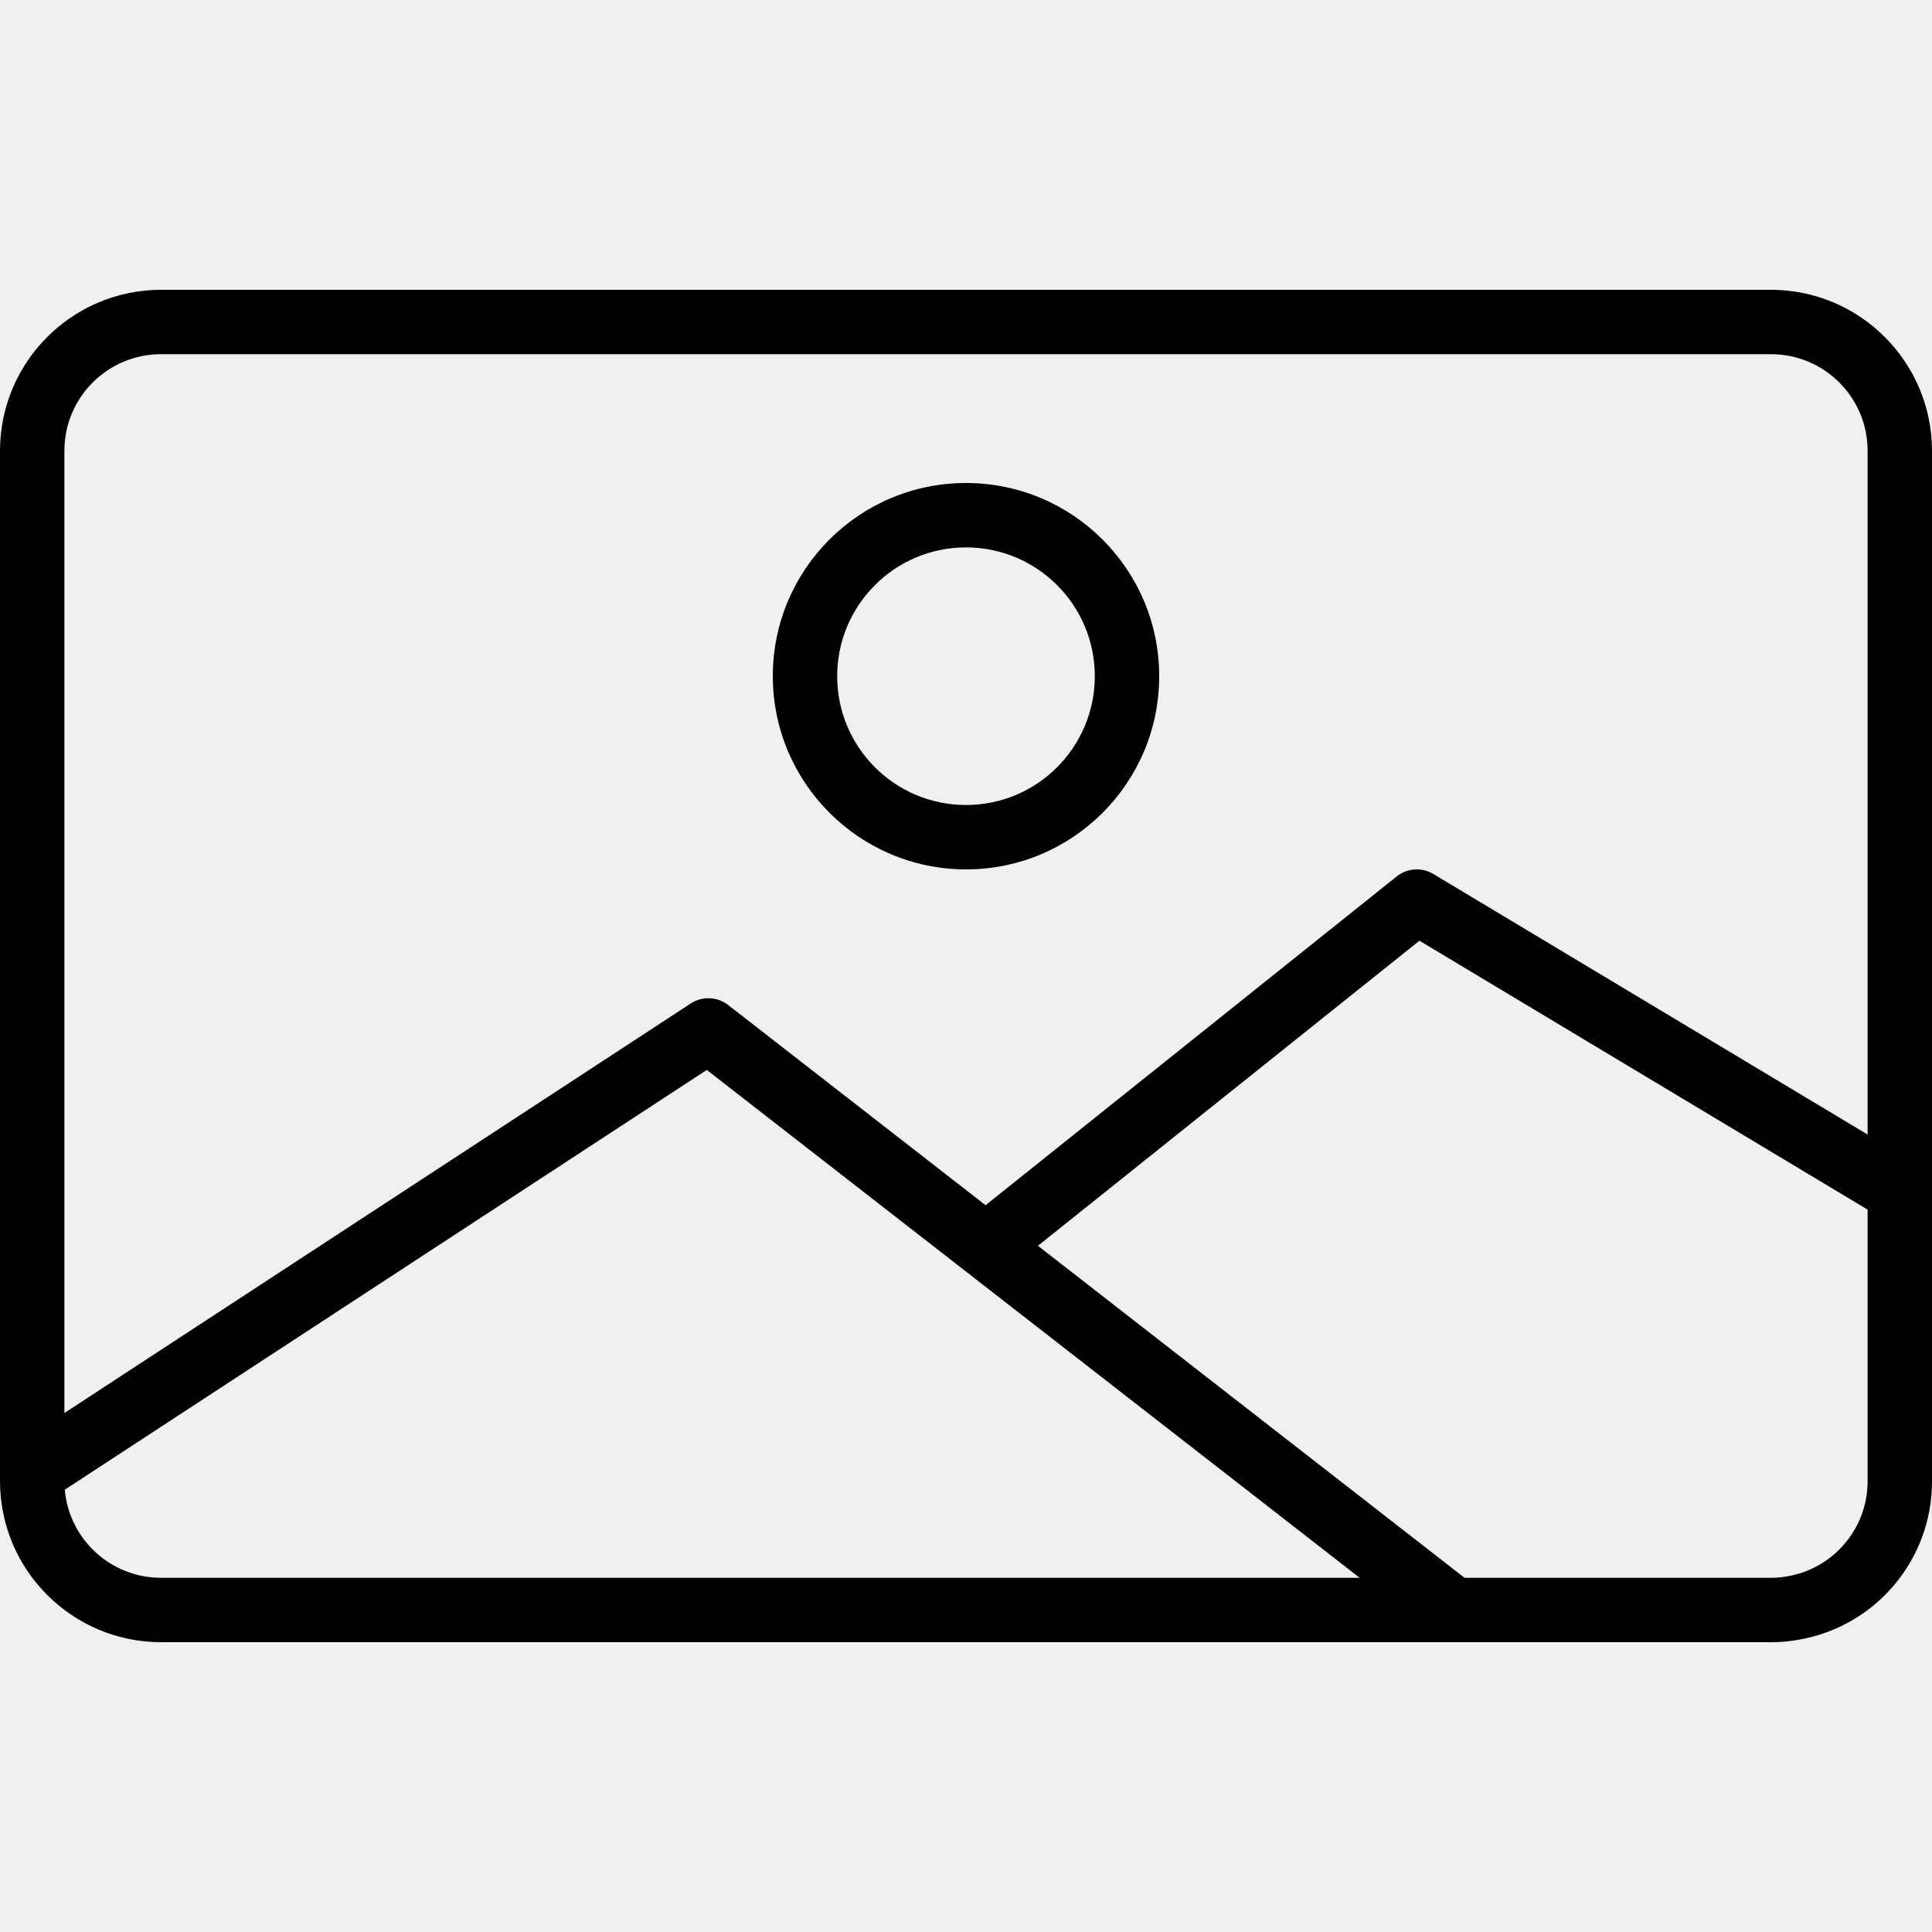
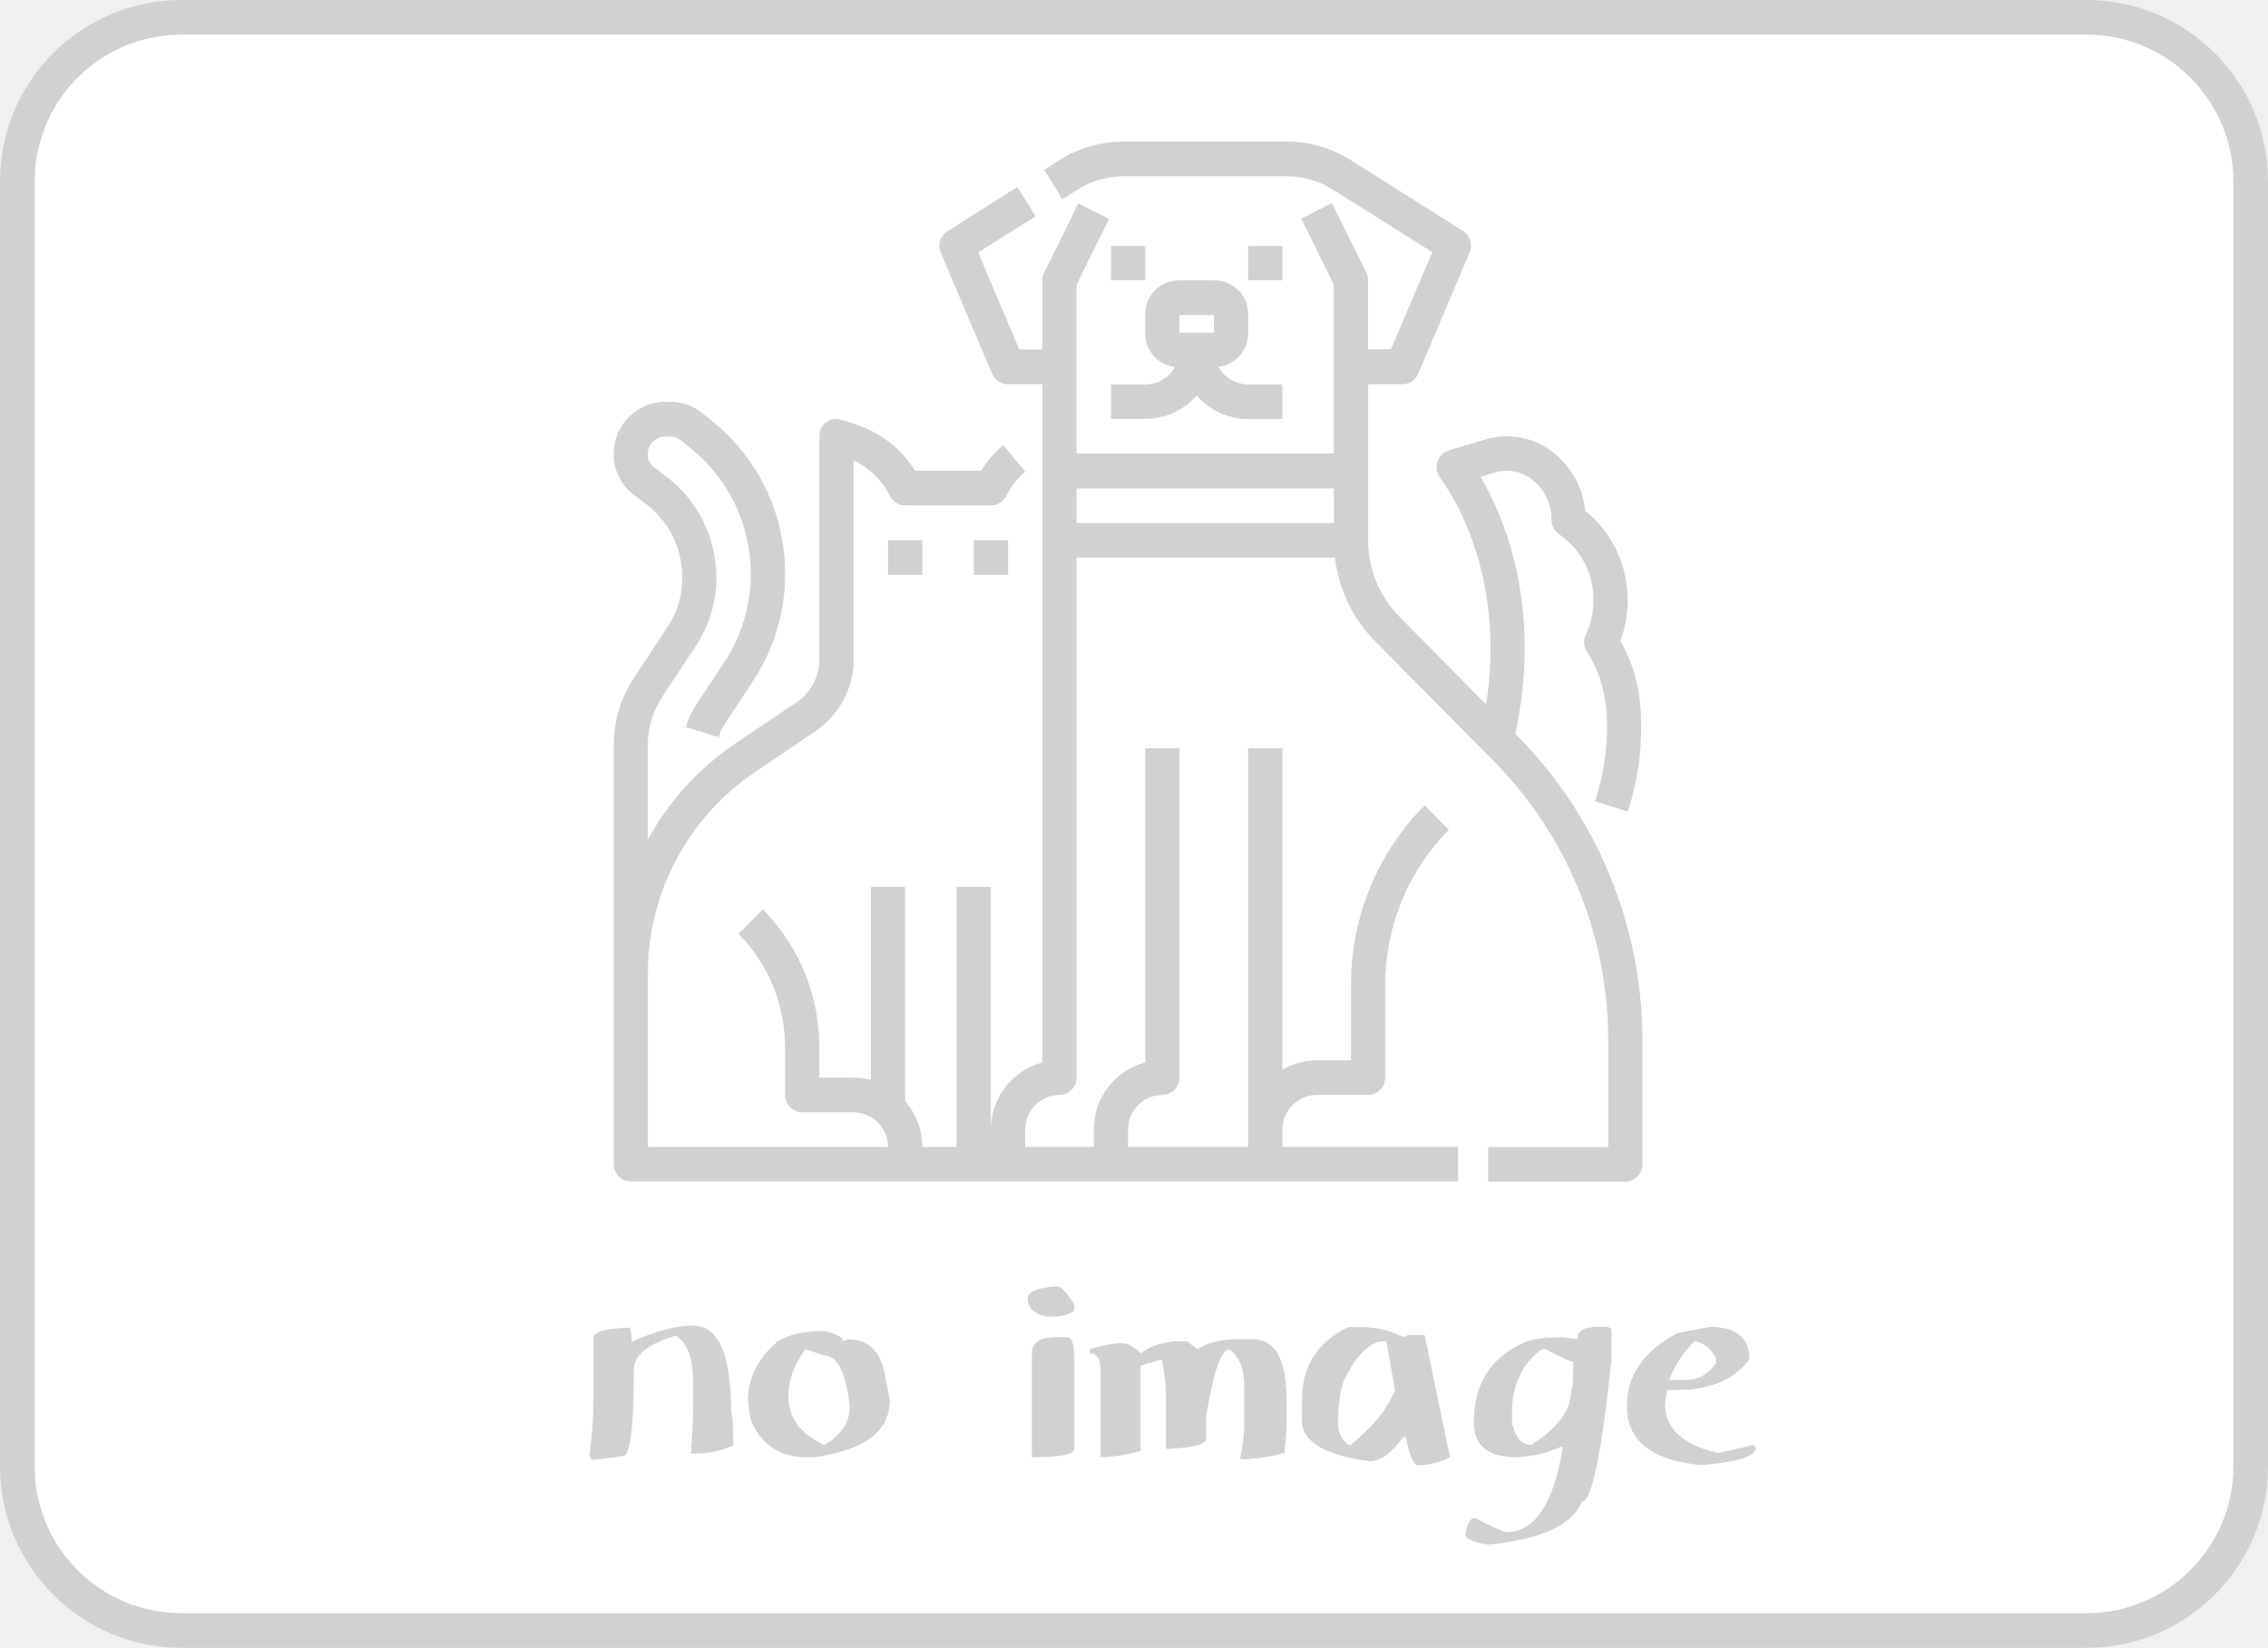
- <svg xmlns="http://www.w3.org/2000/svg" version="1.1" id="Capa_1" x="0px" y="0px" viewBox="0 0 480 480" style="enable-background:new 0 0 480 480;" xml:space="preserve">
-   <g>
-     <g>
-       <g>
-         <path d="M440,72H40c-22.08,0.026-39.974,17.92-40,40v256c0.026,22.08,17.92,39.974,40,40h400     c2.245,0.009,4.486-0.187,6.696-0.584C465.945,404.194,480.037,387.517,480,368V112C479.974,89.919,462.08,72.026,440,72z      M40,392c-12.435-0.002-22.81-9.501-23.904-21.888L175.6,265.824L337.808,392H40z M464,368     c0.013,11.742-8.492,21.761-20.08,23.656c-1.294,0.233-2.606,0.348-3.92,0.344h-76.136l-105.992-82.488l94.784-75.792     L464,300.528V368z M464,281.872l-107.88-64.728c-2.868-1.725-6.506-1.482-9.12,0.608l-102.136,81.68l-63.96-49.744     c-2.695-2.094-6.421-2.249-9.28-0.384L16,351.056V112c0-13.255,10.745-24,24-24h400c13.255,0,24,10.745,24,24V281.872z" />
-         <path d="M240,120c-26.51,0-48,21.49-48,48c0.026,26.499,21.501,47.974,48,48c26.51,0,48-21.49,48-48     C288,141.49,266.51,120,240,120z M240,200c-17.673,0-32-14.327-32-32s14.327-32,32-32c17.673,0,32,14.327,32,32     S257.673,200,240,200z" />
+ <svg xmlns="http://www.w3.org/2000/svg" viewBox="0 0 655 476">
+   <defs>
+     <style>.cls-1{fill:#fff;stroke:#d1d1d1;stroke-miterlimit:10;stroke-width:10px;}.cls-2{fill:#d1d1d1;}</style>
+   </defs>
+   <g id="圖層_2" data-name="圖層 2">
+     <g id="圖層_1-2" data-name="圖層 1">
+       <g id="圖層_2-2" data-name="圖層 2">
+         <g id="圖層_1-2-2" data-name="圖層 1-2">
+           <rect class="cls-1" x="5" y="5" width="645" height="466" rx="47.42" ry="47.42" />
+           <g id="Outline">
+             <path class="cls-2" d="M256.47,156.07h9.9v10h-9.9Zm24.76,10h9.9v-10h-9.9Zm183.73,87a125.15,125.15,0,0,1,9.39,47.71v35.55a5,5,0,0,1-5,5H429.78v-10h34.67V300.77a114.52,114.52,0,0,0-33.22-81.07l-34.06-34.44a41.18,41.18,0,0,1-11.64-24.18H310.94V311.29a5,5,0,0,1-4.95,5,10,10,0,0,0-9.91,10v5h19.81v-5a20,20,0,0,1,14.86-19.4V216.15h9.9v95.14a5,5,0,0,1-4.95,5,10,10,0,0,0-9.91,10v5h34.67V216.15h9.9V309a19.57,19.57,0,0,1,9.9-2.69h9.91V284.53a73.33,73.33,0,0,1,21.26-51.89l7,7.08a63.39,63.39,0,0,0-18.36,44.81v26.76a5,5,0,0,1-4.95,5H380.26a10,10,0,0,0-9.9,10v5h50.76v10H182.19a5,5,0,0,1-4.95-5v-121a35.18,35.18,0,0,1,5.82-19.44l9.84-14.92A25.18,25.18,0,0,0,197.05,167v-.31a26.5,26.5,0,0,0-10.36-21L183,142.92a14.67,14.67,0,0,1-5.77-11.67v-.19a15,15,0,0,1,14.85-15h1.48a14.73,14.73,0,0,1,9.28,3.29l3.07,2.48a56.56,56.56,0,0,1,11.51,75l-8,12.12a15,15,0,0,0-1.86,4l-9.48-2.9a25.11,25.11,0,0,1,3.09-6.64l8-12.11a46.49,46.49,0,0,0-9.46-61.6l-3.07-2.48a4.88,4.88,0,0,0-3.09-1.1h-1.48a5,5,0,0,0-5,5v.19a4.6,4.6,0,0,0,1.81,3.66l3.68,2.79a36.57,36.57,0,0,1,14.32,29V167a35.15,35.15,0,0,1-5.81,19.41l-9.84,14.92a25.12,25.12,0,0,0-4.16,13.89v27.34a79.79,79.79,0,0,1,25.38-27.85L230,202.91a15,15,0,0,0,6.62-12.5V126a4.94,4.94,0,0,1,4.87-5,4.87,4.87,0,0,1,1.65.26l4.35,1.46A31.84,31.84,0,0,1,264.31,136h19a31.81,31.81,0,0,1,6.44-7.44l6.36,7.67a21.85,21.85,0,0,0-5.48,7A5,5,0,0,1,286.2,146H261.42a5,5,0,0,1-4.43-2.77,21.84,21.84,0,0,0-10.43-10.18v57.3a25.07,25.07,0,0,1-11,20.83L218,223.06a70.23,70.23,0,0,0-30.88,58.32v49.93h69.33a10,10,0,0,0-9.91-10H231.71a5,5,0,0,1-5-5v-13.8a46.25,46.25,0,0,0-13.41-32.73l7-7.08a56.24,56.24,0,0,1,16.31,39.81v8.8h9.9a20,20,0,0,1,5,.63V256.21h9.9v61.88a20.13,20.13,0,0,1,4.95,13.22h9.91v-75.1h9.9v70.1A20,20,0,0,1,301,306.91V111h-9.9a5,5,0,0,1-4.55-3L271.69,73a5,5,0,0,1,1.93-6.22L293.82,54l5.25,8.5L282.5,72.92,294.4,101H301V81a5,5,0,0,1,.53-2.24l9.9-20,8.86,4.48-9.38,19V131h74.28V82.15l-9.38-19,8.85-4.48,9.91,20a5.11,5.11,0,0,1,.52,2.24v20h6.64l11.9-28.07L384.87,54.73a24.43,24.43,0,0,0-13.13-3.8H324.41a24.37,24.37,0,0,0-13.12,3.8l-4.46,2.82-5.25-8.49L306,46.24a34.36,34.36,0,0,1,18.37-5.33H371.7a34.37,34.37,0,0,1,18.38,5.33L422.5,66.7a5,5,0,0,1,1.93,6.22L409.58,108a5,5,0,0,1-4.56,3h-9.9v45.06a31.27,31.27,0,0,0,9.05,22.1l25,25.31c3.82-24-.95-48-13.36-65.63a5,5,0,0,1,1.14-7l0,0a4.86,4.86,0,0,1,1.44-.72l10.4-3.12a21.7,21.7,0,0,1,19.56,3.5,24.46,24.46,0,0,1,9.46,17.1l.25.2c10.89,8.72,14.85,24,9.92,37.31,5.35,9.57,6.95,19.63,5.51,33.93a80.55,80.55,0,0,1-3.38,15.42l-9.46-3a71.35,71.35,0,0,0,3-13.46c1.32-13.17-.19-21.54-5.39-29.86a5,5,0,0,1-.28-4.81c4.51-9.64,2-21.29-6.07-27.71l-2-1.61a5,5,0,0,1-1.88-3.92,14.29,14.29,0,0,0-5.59-11.58,12,12,0,0,0-10.79-2l-4.06,1.24c12.2,20.86,15.91,47.92,10,74.21l.59.59A124.19,124.19,0,0,1,465,253.06Zm-79.74-112H310.94v10h74.28Zm-64.38-30h9.91a9.9,9.9,0,0,0,8.59-5.06,9.66,9.66,0,0,1-8.59-9.64V90.66A9.64,9.64,0,0,1,340.33,81h10.54a9.65,9.65,0,0,1,9.59,9.69v5.65a9.67,9.67,0,0,1-8.6,9.64,9.93,9.93,0,0,0,8.6,5.06h9.9v10h-9.9a19.68,19.68,0,0,1-14.86-6.79A19.67,19.67,0,0,1,330.75,121h-9.91Zm19.81-15h9.9V91h-9.9Zm-9.9-25h-9.91V81h9.91Zm39.61,0h-9.9V81h9.9Z" />
+           </g>
+           <path class="cls-2" d="M200.19,382.92q10.94,0,10.94,24.64.65,2.4.65,10a27,27,0,0,1-11.59,2.32h-.64q.64-9.72.64-12.92v-7.62q0-10.26-4.95-13.5-12.19,3.45-12.19,10,0,24.69-3.06,24.68a64.22,64.22,0,0,1-9.17,1.16l-.6-1.16a135.22,135.22,0,0,0,1.2-17.06V386.4q0-2.52,10.38-2.9c.43.5.65,1.87.65,4.1Q192.83,382.92,200.19,382.92Z" />
+           <path class="cls-2" d="M238.05,384.46c3.67.91,5.5,1.91,5.51,3l1.21-.58q9.64,0,11,11.76a43.24,43.24,0,0,1,1.21,5.84q0,12.38-18.35,15.86a20.6,20.6,0,0,1-5.47.62q-12.1,0-16.49-11.18l-.65-5.3q0-9.66,8.57-17C227.86,385.45,232.33,384.46,238.05,384.46Zm-5.47,5.3q-4.91,6.78-4.91,13.5,0,9.44,10.38,14.12,7.37-4.14,7.36-11.14-1.68-14.7-7.36-14.7Z" />
+           <path class="cls-2" d="M305.36,371.54c1.27.25,2.9,2,4.91,5.34V378c0,1-1.63,1.79-4.91,2.32h-3.05q-5.52-1.12-5.52-5.26Q296.79,372.17,305.36,371.54Zm-.6,14.74h3.66c1.23,0,1.84,2.14,1.85,6.42v25.88q0,2.35-12.27,2.36V391q0-4.72,6.76-4.72Z" />
+           <path class="cls-2" d="M356.91,386.86h4.87q9.78,0,9.78,17.6v6.46q0,2.94-.65,8.82a55.31,55.31,0,0,1-10.38,1.74h-2.41a44.92,44.92,0,0,0,1.21-11.14v-10q0-7.41-4.27-10.6-3.53,0-6.72,19.38v6.5q0,2.36-11,2.94h-.6v-15.3a53.58,53.58,0,0,0-1.21-10.56l-6.11,1.78v24.64a46.08,46.08,0,0,1-11,1.82h-.56v-25.3q0-4.68-3.1-4.68v-1.2A31.87,31.87,0,0,1,324,388q2.49,0,5.47,2.94,4.33-3.52,12.23-3.52h1.25a14.41,14.41,0,0,0,3,2.32Q349.52,387.11,356.91,386.86Z" />
+           <path class="cls-2" d="M392.53,383.34a26.86,26.86,0,0,1,12.83,2.94l1.21-.62h4.87l7.32,35.28a20.34,20.34,0,0,1-9.13,2.32q-2.07,0-3.66-8.24h-.61q-5.07,7.08-9.77,7.08Q376,419.52,376,410.38V404.5q0-14.87,13.48-21.16Zm-6.11,27.58a7.48,7.48,0,0,0,3.05,6.5H390q9.78-7.92,12.88-15.86l-2.5-14.12h-.56q-6.12,0-11.63,11.18-1.77,4.51-1.77,12.3Z" />
+           <path class="cls-2" d="M461.14,383.3h3c.83.14,1.25.52,1.25,1.16v8.24q-4.26,41.12-8.57,41.12-3.92,10-26.87,12.38-6.76-.92-6.76-3c.51-2.9,1.32-4.46,2.45-4.68h.65q1.8,1.39,8.52,4.1,12.63,0,16.54-24.64h-.65a34.23,34.23,0,0,1-12.83,2.94q-12.22,0-12.23-10,0-16.41,14.08-22.9,3.66-1.74,11.63-1.74l4.22.58C455.58,384.48,457.43,383.3,461.14,383.3ZM436.67,408v2.94c.92,4.3,2.76,6.46,5.52,6.46q11.58-7.26,11.58-15.86c.4,0,.61-2.75.61-8.24-1,0-3.62-1.18-7.93-3.52H445.2Q436.68,396.26,436.67,408Z" />
+           <path class="cls-2" d="M493.7,383.3q11.58,0,11.58,9.4-6.76,8.82-20.76,8.82h-3.06l-.6,4.14q0,10.43,15.29,14.08l10.38-2.36.6,1.2q-1.15,3.51-15.89,4.63-21.4-2-21.4-17,0-13.45,14.68-21.16Zm-4.27,4.14a29.72,29.72,0,0,0-7.36,11.18H487c3.41,0,6.26-1.59,8.52-4.76v-1.74q-2.38-4.19-6.09-4.68Z" />
+         </g>
      </g>
    </g>
  </g>
-   <g>
- </g>
-   <g>
- </g>
-   <g>
- </g>
-   <g>
- </g>
-   <g>
- </g>
-   <g>
- </g>
-   <g>
- </g>
-   <g>
- </g>
-   <g>
- </g>
-   <g>
- </g>
-   <g>
- </g>
-   <g>
- </g>
-   <g>
- </g>
-   <g>
- </g>
-   <g>
- </g>
</svg>
